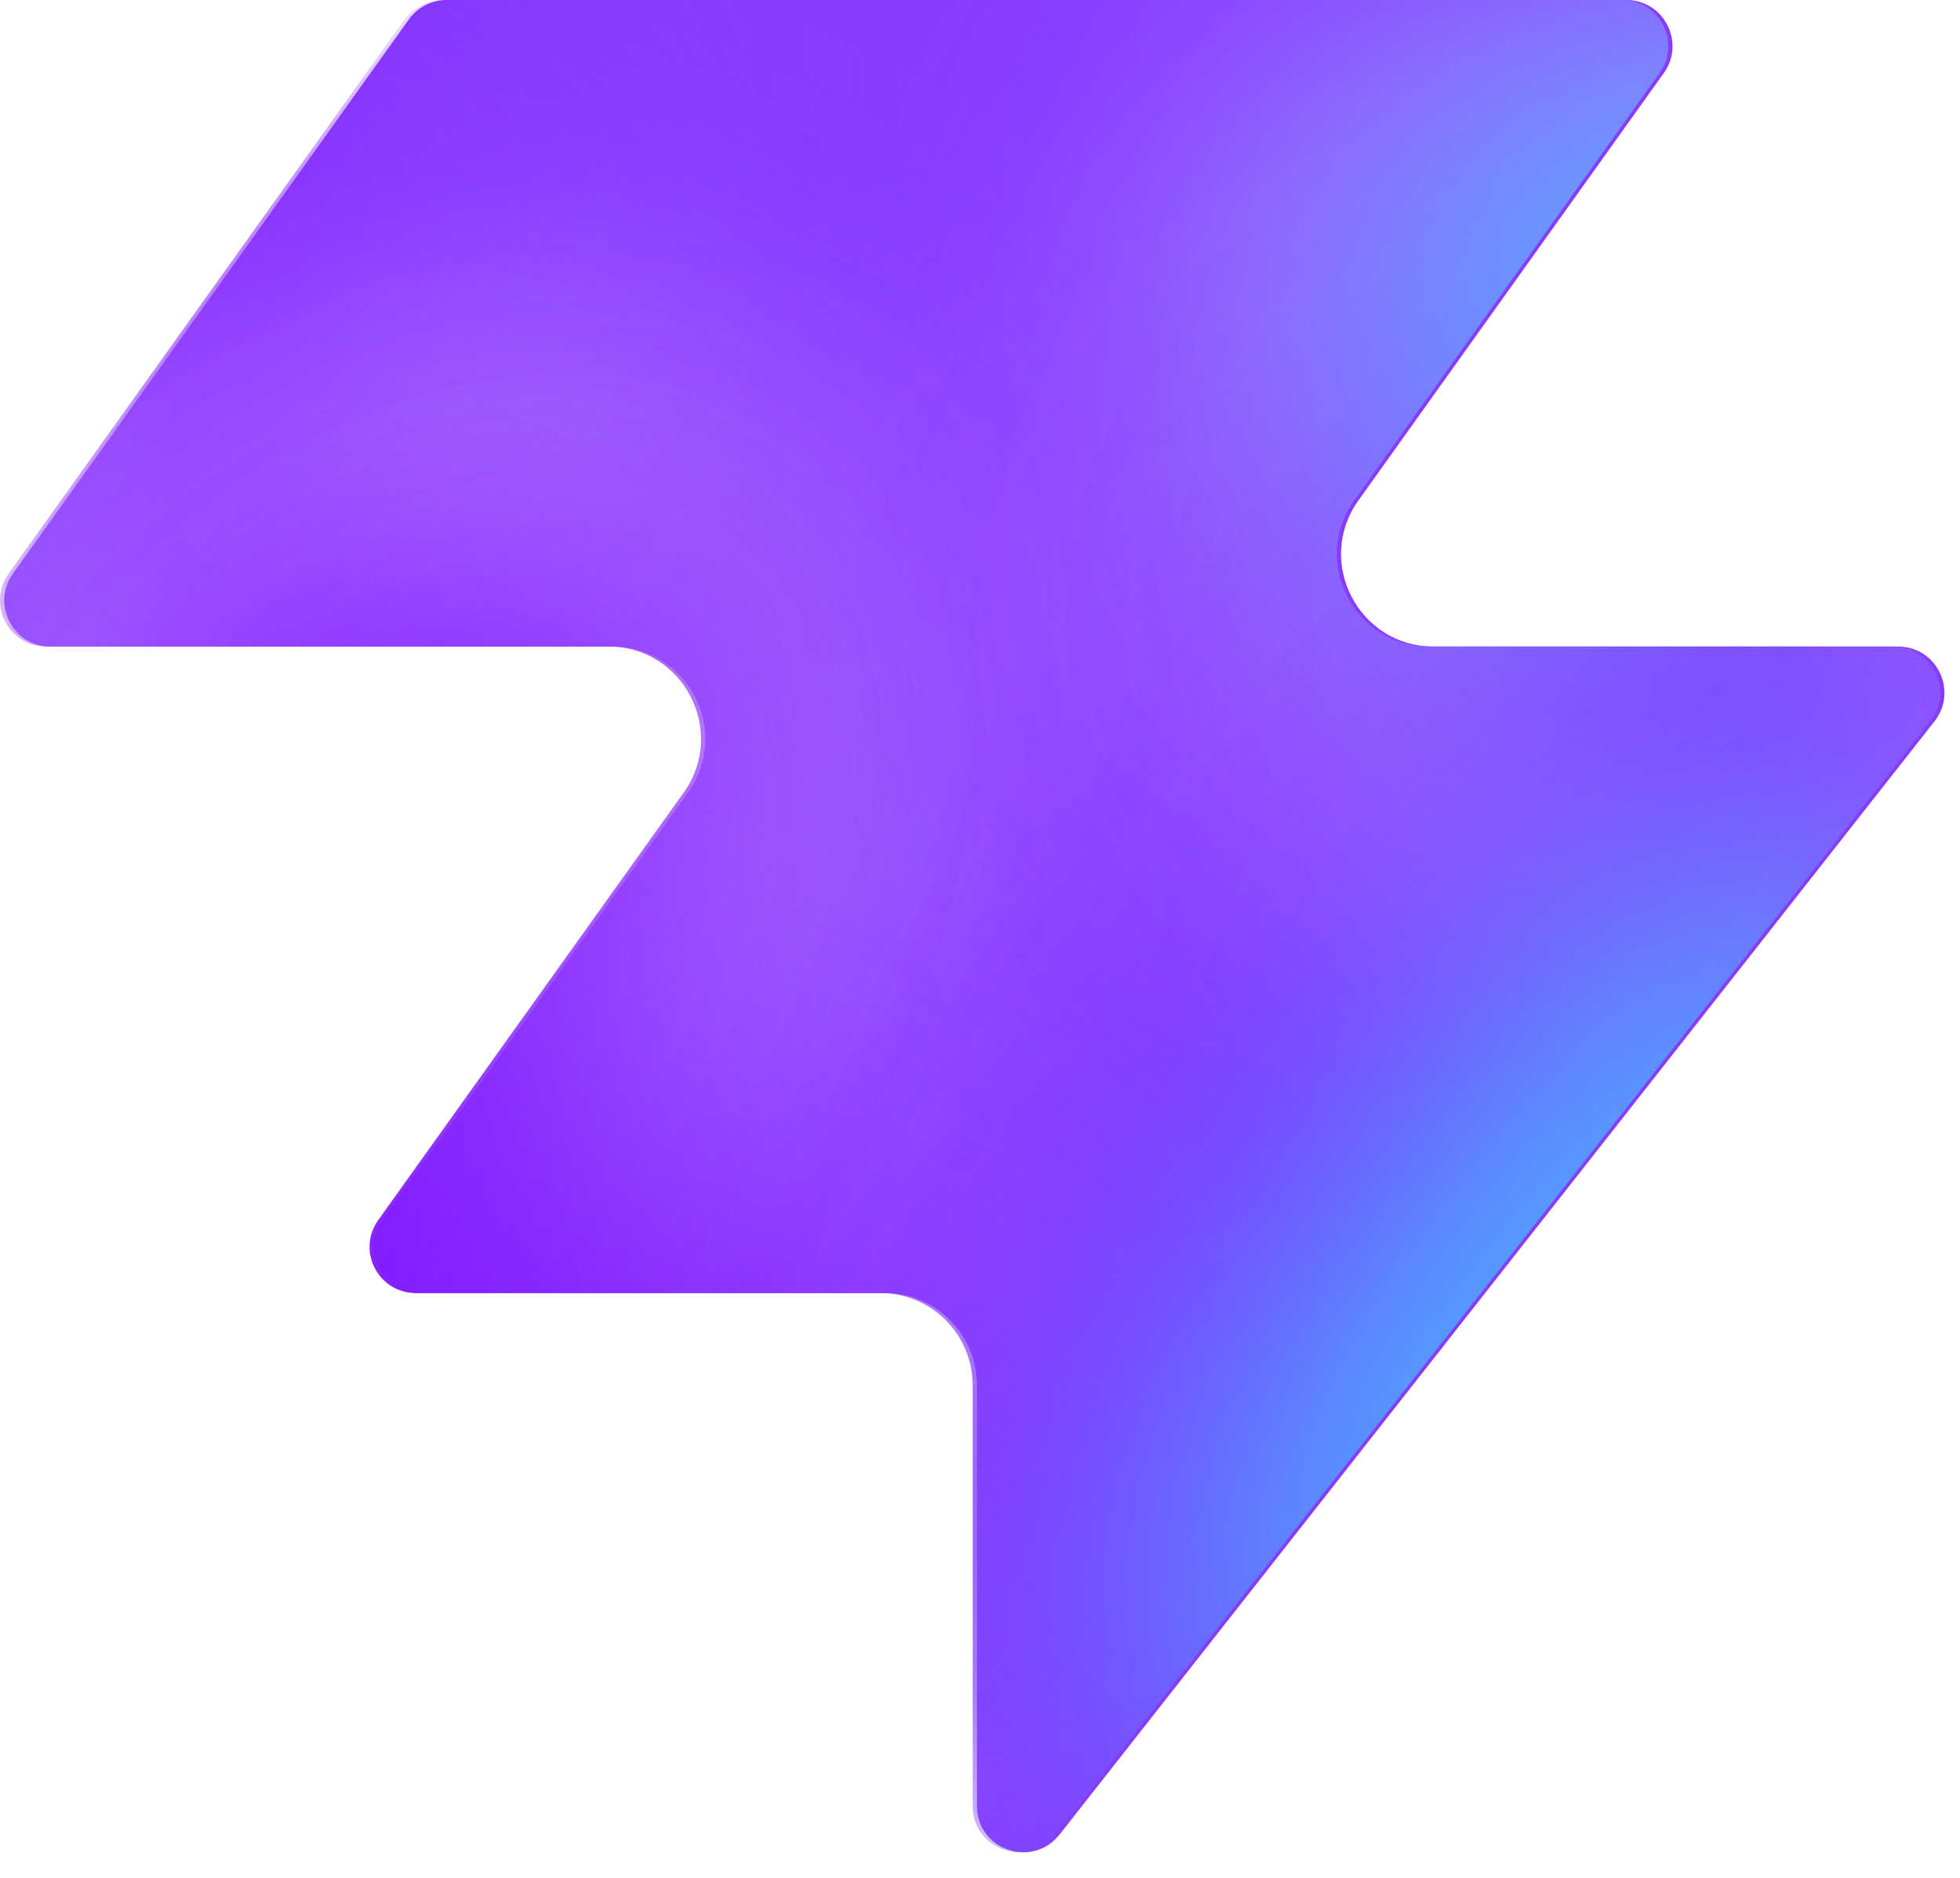
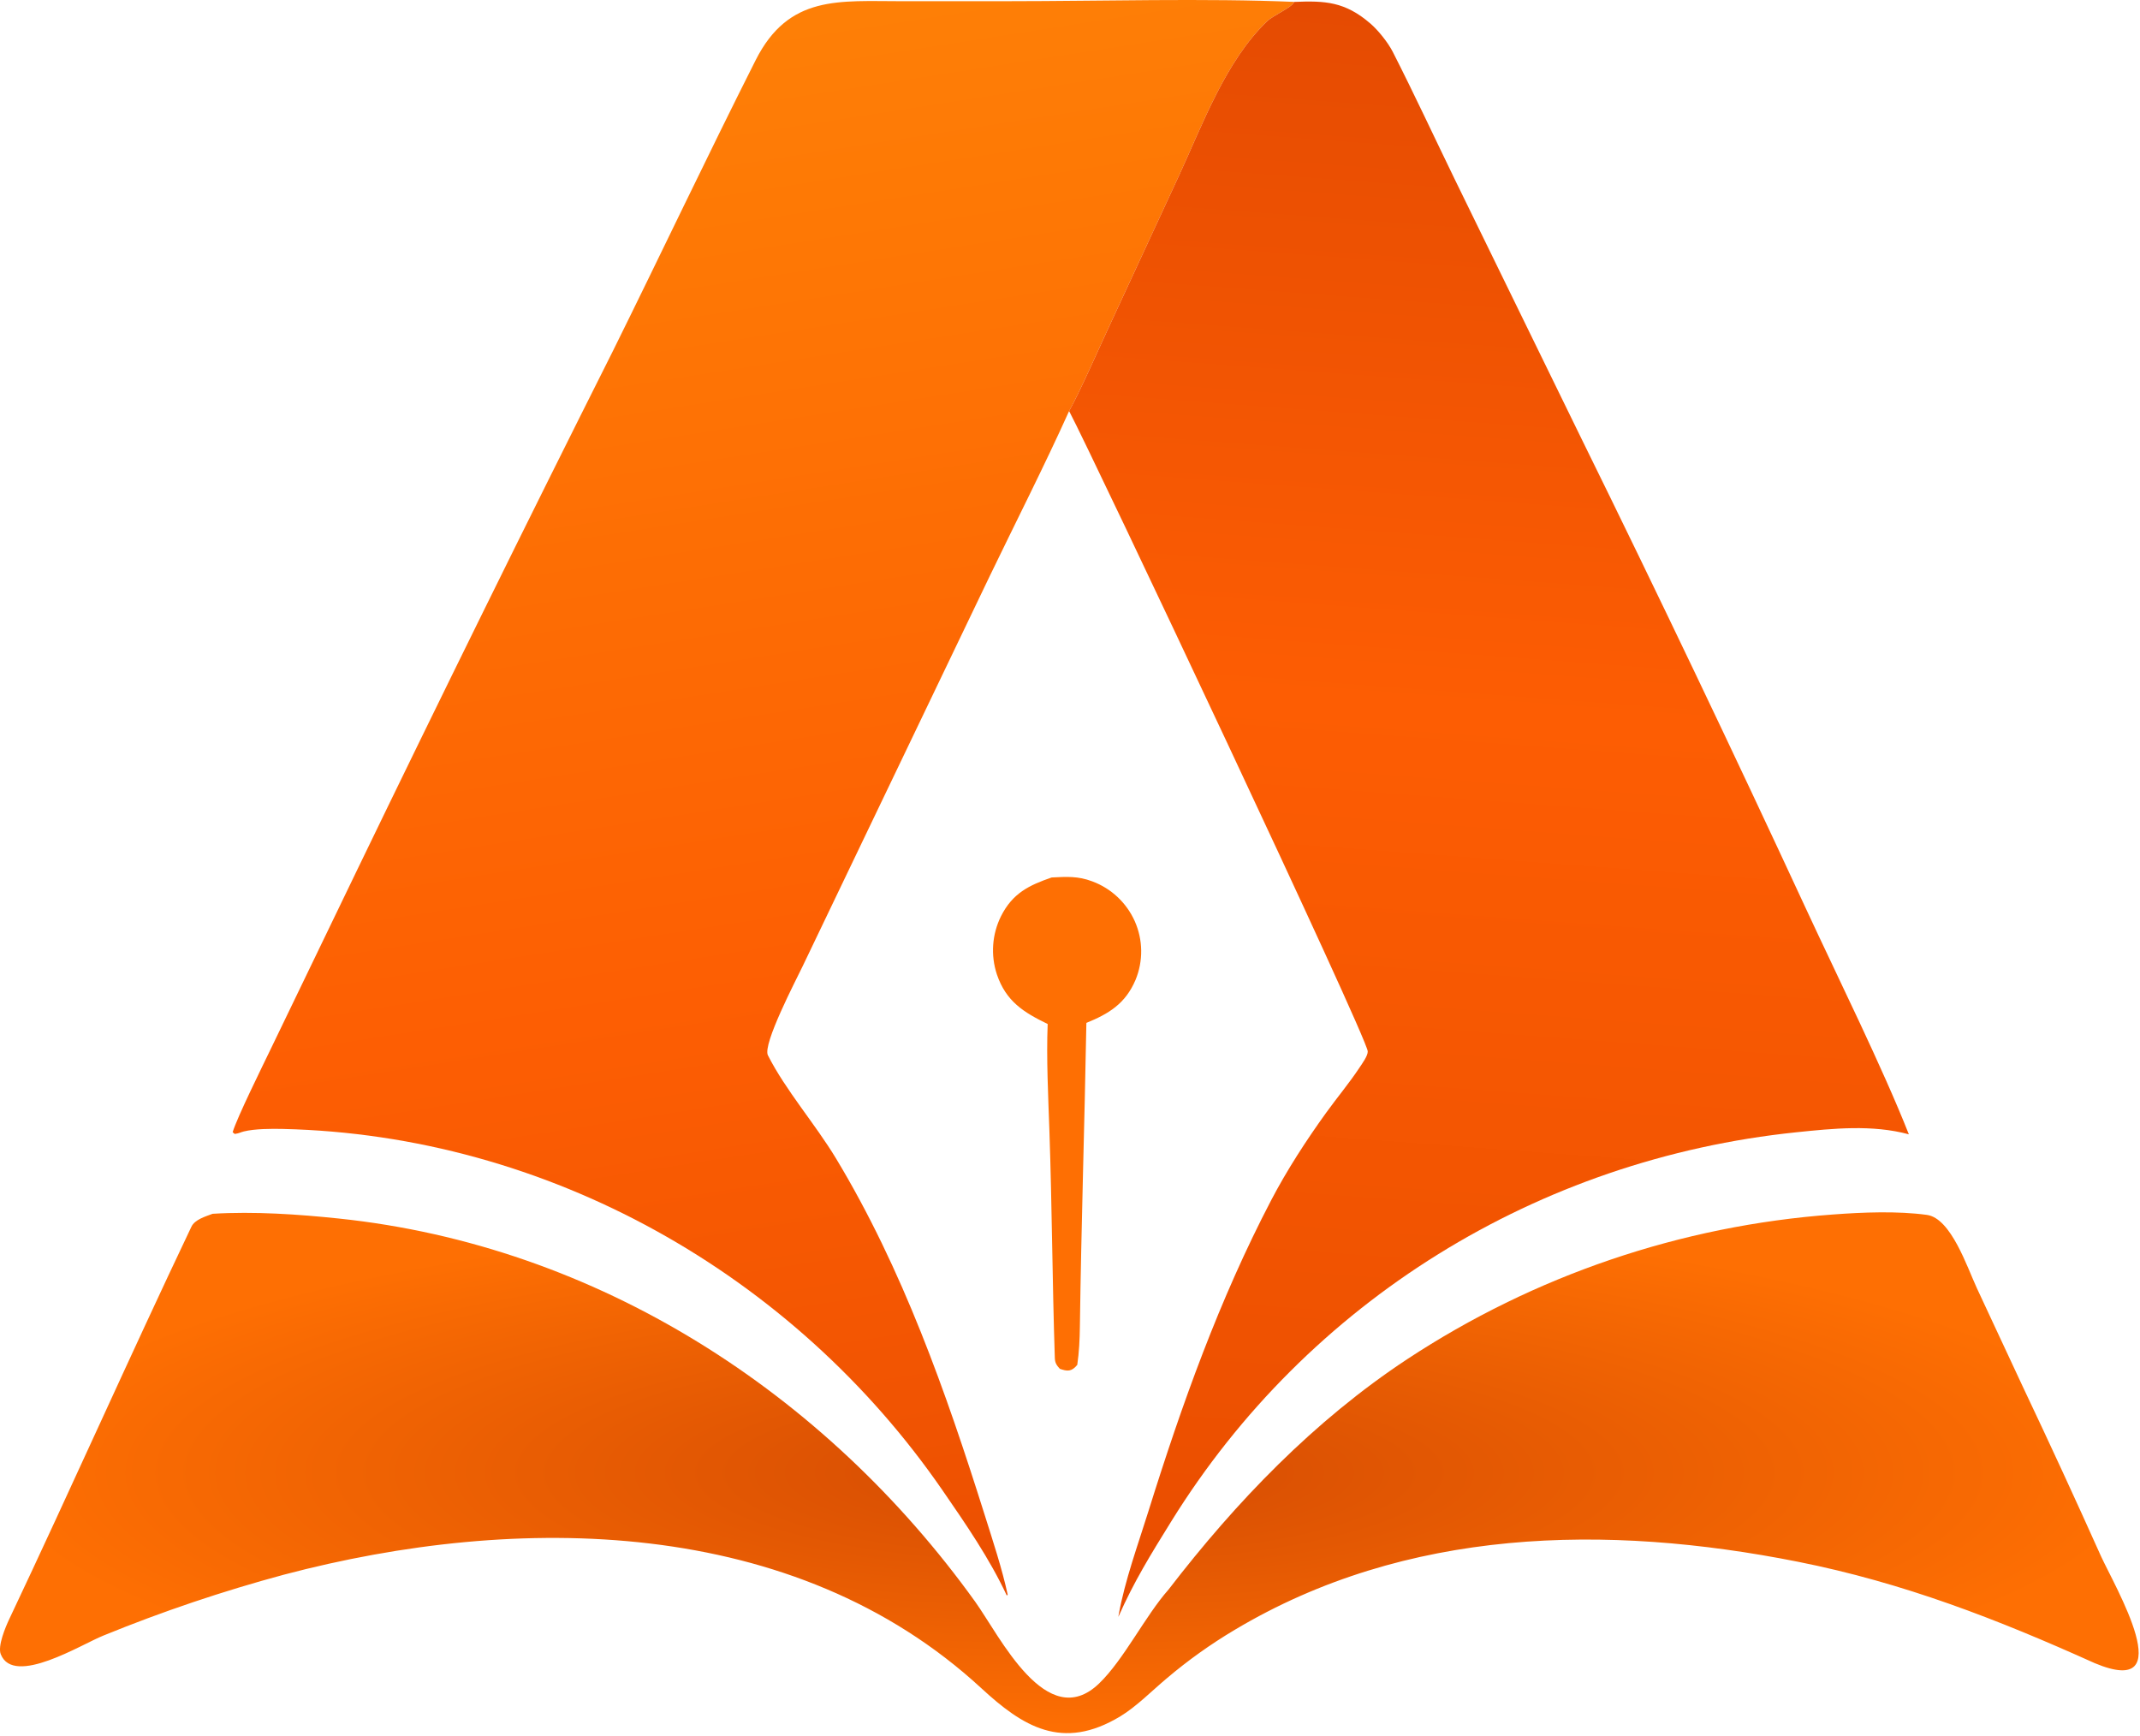
- <svg xmlns="http://www.w3.org/2000/svg" width="48" height="46" fill="none" viewBox="0 0 48 46">
-   <path fill="#863bff" d="M25.946 44.938c-.664.845-2.021.375-2.021-.698V33.937a2.26 2.26 0 0 0-2.262-2.262H10.287c-.92 0-1.456-1.04-.92-1.788l7.48-10.471c1.07-1.497 0-3.578-1.842-3.578H1.237c-.92 0-1.456-1.04-.92-1.788L10.013.474c.214-.297.556-.474.92-.474h28.894c.92 0 1.456 1.04.92 1.788l-7.48 10.471c-1.07 1.498 0 3.579 1.842 3.579h11.377c.943 0 1.473 1.088.89 1.83L25.947 44.94z" style="fill:#863bff;fill:color(display-p3 .525 .23 1);fill-opacity:1" />
-   <mask id="a" width="48" height="46" x="0" y="0" maskUnits="userSpaceOnUse" style="mask-type:alpha">
-     <path fill="#000" d="M25.842 44.938c-.664.844-2.021.375-2.021-.698V33.937a2.26 2.26 0 0 0-2.262-2.262H10.183c-.92 0-1.456-1.04-.92-1.788l7.48-10.471c1.07-1.498 0-3.579-1.842-3.579H1.133c-.92 0-1.456-1.04-.92-1.787L9.91.473c.214-.297.556-.474.92-.474h28.894c.92 0 1.456 1.04.92 1.788l-7.48 10.471c-1.07 1.498 0 3.578 1.842 3.578h11.377c.943 0 1.473 1.088.89 1.832L25.843 44.94z" style="fill:#000;fill-opacity:1" />
-   </mask>
-   <g mask="url(#a)">
-     <g filter="url(#b)">
-       <ellipse cx="5.508" cy="14.704" fill="#ede6ff" rx="5.508" ry="14.704" style="fill:#ede6ff;fill:color(display-p3 .927 .903 1);fill-opacity:1" transform="matrix(.00324 1 1 -.00324 -4.47 31.516)" />
-     </g>
-     <g filter="url(#c)">
-       <ellipse cx="10.399" cy="29.851" fill="#ede6ff" rx="10.399" ry="29.851" style="fill:#ede6ff;fill:color(display-p3 .927 .903 1);fill-opacity:1" transform="matrix(.00324 1 1 -.00324 -39.328 7.883)" />
-     </g>
-     <g filter="url(#d)">
-       <ellipse cx="5.508" cy="30.487" fill="#7e14ff" rx="5.508" ry="30.487" style="fill:#7e14ff;fill:color(display-p3 .492 .077 1);fill-opacity:1" transform="rotate(89.814 -25.913 -14.639)scale(1 -1)" />
-     </g>
-     <g filter="url(#e)">
-       <ellipse cx="5.508" cy="30.599" fill="#7e14ff" rx="5.508" ry="30.599" style="fill:#7e14ff;fill:color(display-p3 .492 .077 1);fill-opacity:1" transform="rotate(89.814 -32.644 -3.334)scale(1 -1)" />
-     </g>
-     <g filter="url(#f)">
-       <ellipse cx="5.508" cy="30.599" fill="#7e14ff" rx="5.508" ry="30.599" style="fill:#7e14ff;fill:color(display-p3 .492 .077 1);fill-opacity:1" transform="matrix(.00324 1 1 -.00324 -34.34 30.47)" />
-     </g>
-     <g filter="url(#g)">
-       <ellipse cx="14.072" cy="22.078" fill="#ede6ff" rx="14.072" ry="22.078" style="fill:#ede6ff;fill:color(display-p3 .927 .903 1);fill-opacity:1" transform="rotate(93.35 24.506 48.493)scale(-1 1)" />
-     </g>
-     <g filter="url(#h)">
-       <ellipse cx="3.47" cy="21.501" fill="#7e14ff" rx="3.47" ry="21.501" style="fill:#7e14ff;fill:color(display-p3 .492 .077 1);fill-opacity:1" transform="rotate(89.009 28.708 47.59)scale(-1 1)" />
-     </g>
-     <g filter="url(#i)">
-       <ellipse cx="3.47" cy="21.501" fill="#7e14ff" rx="3.47" ry="21.501" style="fill:#7e14ff;fill:color(display-p3 .492 .077 1);fill-opacity:1" transform="rotate(89.009 28.708 47.59)scale(-1 1)" />
-     </g>
-     <g filter="url(#j)">
-       <ellipse cx=".387" cy="8.972" fill="#7e14ff" rx="4.407" ry="29.108" style="fill:#7e14ff;fill:color(display-p3 .492 .077 1);fill-opacity:1" transform="rotate(39.51 .387 8.972)" />
-     </g>
-     <g filter="url(#k)">
-       <ellipse cx="47.523" cy="-6.092" fill="#7e14ff" rx="4.407" ry="29.108" style="fill:#7e14ff;fill:color(display-p3 .492 .077 1);fill-opacity:1" transform="rotate(37.892 47.523 -6.092)" />
-     </g>
-     <g filter="url(#l)">
-       <ellipse cx="41.412" cy="6.333" fill="#47bfff" rx="5.971" ry="9.665" style="fill:#47bfff;fill:color(display-p3 .28 .748 1);fill-opacity:1" transform="rotate(37.892 41.412 6.333)" />
-     </g>
-     <g filter="url(#m)">
-       <ellipse cx="-1.879" cy="38.332" fill="#7e14ff" rx="4.407" ry="29.108" style="fill:#7e14ff;fill:color(display-p3 .492 .077 1);fill-opacity:1" transform="rotate(37.892 -1.88 38.332)" />
-     </g>
-     <g filter="url(#n)">
-       <ellipse cx="-1.879" cy="38.332" fill="#7e14ff" rx="4.407" ry="29.108" style="fill:#7e14ff;fill:color(display-p3 .492 .077 1);fill-opacity:1" transform="rotate(37.892 -1.88 38.332)" />
-     </g>
-     <g filter="url(#o)">
-       <ellipse cx="35.651" cy="29.907" fill="#7e14ff" rx="4.407" ry="29.108" style="fill:#7e14ff;fill:color(display-p3 .492 .077 1);fill-opacity:1" transform="rotate(37.892 35.651 29.907)" />
-     </g>
-     <g filter="url(#p)">
-       <ellipse cx="38.418" cy="32.4" fill="#47bfff" rx="5.971" ry="15.297" style="fill:#47bfff;fill:color(display-p3 .28 .748 1);fill-opacity:1" transform="rotate(37.892 38.418 32.4)" />
-     </g>
-   </g>
+ <svg xmlns="http://www.w3.org/2000/svg" width="682" height="553" viewBox="0 0 682 553" fill="none">
+   <path d="M340.716 130.992C332.982 148.169 323.653 166.519 315.412 183.603L272.828 272.394L255.803 307.907C253.704 312.296 242.967 332.828 244.723 336.3C250.369 347.463 259.8 358.191 266.435 369.19C287.669 404.386 301.479 443.653 313.784 482.705C316.316 490.757 319.373 499.948 321.133 508.171L320.869 508.49C315.337 496.642 307.803 485.73 300.396 474.978C252.776 405.874 174.397 361.74 90.223 359.778C86.535 359.692 81.214 359.711 77.707 360.573C76.582 360.851 76.313 361.159 74.806 361.377L74.144 360.815C75.571 356.072 83.765 339.547 86.341 334.178L113.84 277.204C140.569 221.918 167.715 166.835 195.277 111.96C210.572 81.088 225.299 49.946 240.813 19.185C251.371 -1.749 267.45 0.399 287.493 0.386L321.862 0.375C349.913 0.372 384.857 -0.604 412.447 0.604C411.682 2.465 405.877 4.772 403.74 6.84C390.588 19.557 383.412 39.279 375.844 55.714L352.925 105.214C349.723 112.104 344.31 124.528 340.716 130.992Z" fill="url(#paint0_linear_89_5)" />
+   <path d="M412.447 0.604C422.287 0.2 428.624 0.494 436.768 7.533C439.236 9.665 442.352 13.555 443.877 16.547C450.673 29.893 457.084 43.697 463.636 57.181L504.097 140.002C528.51 189.597 552.328 239.479 575.565 289.636C585.552 311.194 599.911 340.132 608.336 361.493C596.684 358.337 584.193 359.624 572.449 360.842C490.271 369.367 416.825 414.538 373.241 484.891C366.837 495.227 361.448 503.873 356.409 515.274C356.446 515.035 356.483 514.796 356.526 514.564C358.522 503.561 362.667 492.276 366.01 481.561C376.652 447.492 388.58 414.158 405.124 382.474C410.133 372.888 416.329 363.358 422.654 354.585C426.138 349.755 430.027 345.14 433.302 340.173C434.098 338.965 435.948 336.46 435.886 335.053C435.69 330.499 348.253 145.219 340.716 130.992C344.31 124.528 349.723 112.104 352.925 105.214L375.844 55.714C383.412 39.279 390.588 19.557 403.74 6.84C405.877 4.772 411.682 2.465 412.447 0.604Z" fill="url(#paint1_linear_89_5)" />
+   <path d="M67.757 386.817C81.036 386.004 95.136 386.983 107.937 388.324C190.326 396.946 262.883 443.775 310.777 510.437C318.619 521.348 333.576 552.545 350.256 536.515C358.167 528.916 364.92 515.017 372.409 506.561C393.968 478.542 418.779 452.752 448.426 433.176C488.985 406.467 535.704 390.584 584.138 387.044C593.573 386.327 604.766 385.89 614.079 387.168C621.776 388.224 626.864 403.724 630.024 410.545L644.584 441.767C653.083 459.695 661.392 477.709 669.511 495.815C673.907 505.508 695.399 541.677 667.564 530.018C636.459 515.997 606.536 504.375 572.981 497.707C511.916 485.565 448.09 486.802 393.478 519.419C385.83 523.969 378.581 529.143 371.796 534.898C367.118 538.823 362.14 543.887 357.034 546.973C338.518 558.172 325.905 550.163 312.758 538.027C253.084 482.957 164.952 482.173 90.546 501.809C70.975 507.075 51.75 513.56 32.985 521.22C26.017 523.993 4.382 537.544 0.247 527.196C-0.794 524.593 1.716 518.593 2.963 515.96C22.61 474.445 41.268 432.399 60.997 390.946C62.096 388.643 65.429 387.698 67.757 386.817Z" fill="url(#paint2_radial_89_5)" />
+   <path d="M335.15 279.637C340.006 279.397 343.496 279.152 348.094 280.876C354.138 283.122 359.024 287.705 361.651 293.593C364.284 299.529 364.369 306.285 361.883 312.284C358.663 319.862 353.36 323.074 346.221 325.983C345.645 358.211 344.586 390.468 344.151 422.706C344.096 426.925 343.918 430.782 343.318 434.964C341.488 437.199 340.122 437.04 337.753 436.22C336.742 435.081 336.216 434.377 336.161 432.742C335.371 408.654 335.267 384.542 334.44 360.446C334.06 349.438 333.448 337.256 333.883 326.337C326.323 322.657 320.612 319.179 317.694 310.513C315.68 304.406 316.151 297.752 319.007 291.991C322.725 284.623 327.946 282.133 335.15 279.637Z" fill="#FE6F03" />
  <defs>
-     <filter id="b" width="60.045" height="41.654" x="-19.77" y="16.149" color-interpolation-filters="sRGB" filterUnits="userSpaceOnUse">
-       <feFlood flood-opacity="0" result="BackgroundImageFix" />
-       <feBlend in="SourceGraphic" in2="BackgroundImageFix" result="shape" />
-       <feGaussianBlur result="effect1_foregroundBlur_2002_17158" stdDeviation="7.659" />
-     </filter>
-     <filter id="c" width="90.34" height="51.437" x="-54.613" y="-7.533" color-interpolation-filters="sRGB" filterUnits="userSpaceOnUse">
-       <feFlood flood-opacity="0" result="BackgroundImageFix" />
-       <feBlend in="SourceGraphic" in2="BackgroundImageFix" result="shape" />
-       <feGaussianBlur result="effect1_foregroundBlur_2002_17158" stdDeviation="7.659" />
-     </filter>
-     <filter id="d" width="79.355" height="29.4" x="-49.64" y="2.03" color-interpolation-filters="sRGB" filterUnits="userSpaceOnUse">
-       <feFlood flood-opacity="0" result="BackgroundImageFix" />
-       <feBlend in="SourceGraphic" in2="BackgroundImageFix" result="shape" />
-       <feGaussianBlur result="effect1_foregroundBlur_2002_17158" stdDeviation="4.596" />
-     </filter>
-     <filter id="e" width="79.579" height="29.4" x="-45.045" y="20.029" color-interpolation-filters="sRGB" filterUnits="userSpaceOnUse">
-       <feFlood flood-opacity="0" result="BackgroundImageFix" />
-       <feBlend in="SourceGraphic" in2="BackgroundImageFix" result="shape" />
-       <feGaussianBlur result="effect1_foregroundBlur_2002_17158" stdDeviation="4.596" />
-     </filter>
-     <filter id="f" width="79.579" height="29.4" x="-43.513" y="21.178" color-interpolation-filters="sRGB" filterUnits="userSpaceOnUse">
-       <feFlood flood-opacity="0" result="BackgroundImageFix" />
-       <feBlend in="SourceGraphic" in2="BackgroundImageFix" result="shape" />
-       <feGaussianBlur result="effect1_foregroundBlur_2002_17158" stdDeviation="4.596" />
-     </filter>
-     <filter id="g" width="74.749" height="58.852" x="15.756" y="-17.901" color-interpolation-filters="sRGB" filterUnits="userSpaceOnUse">
-       <feFlood flood-opacity="0" result="BackgroundImageFix" />
-       <feBlend in="SourceGraphic" in2="BackgroundImageFix" result="shape" />
-       <feGaussianBlur result="effect1_foregroundBlur_2002_17158" stdDeviation="7.659" />
-     </filter>
-     <filter id="h" width="61.377" height="25.362" x="23.548" y="2.284" color-interpolation-filters="sRGB" filterUnits="userSpaceOnUse">
-       <feFlood flood-opacity="0" result="BackgroundImageFix" />
-       <feBlend in="SourceGraphic" in2="BackgroundImageFix" result="shape" />
-       <feGaussianBlur result="effect1_foregroundBlur_2002_17158" stdDeviation="4.596" />
-     </filter>
-     <filter id="i" width="61.377" height="25.362" x="23.548" y="2.284" color-interpolation-filters="sRGB" filterUnits="userSpaceOnUse">
-       <feFlood flood-opacity="0" result="BackgroundImageFix" />
-       <feBlend in="SourceGraphic" in2="BackgroundImageFix" result="shape" />
-       <feGaussianBlur result="effect1_foregroundBlur_2002_17158" stdDeviation="4.596" />
-     </filter>
-     <filter id="j" width="56.045" height="63.649" x="-27.636" y="-22.853" color-interpolation-filters="sRGB" filterUnits="userSpaceOnUse">
-       <feFlood flood-opacity="0" result="BackgroundImageFix" />
-       <feBlend in="SourceGraphic" in2="BackgroundImageFix" result="shape" />
-       <feGaussianBlur result="effect1_foregroundBlur_2002_17158" stdDeviation="4.596" />
-     </filter>
-     <filter id="k" width="54.814" height="64.646" x="20.116" y="-38.415" color-interpolation-filters="sRGB" filterUnits="userSpaceOnUse">
-       <feFlood flood-opacity="0" result="BackgroundImageFix" />
-       <feBlend in="SourceGraphic" in2="BackgroundImageFix" result="shape" />
-       <feGaussianBlur result="effect1_foregroundBlur_2002_17158" stdDeviation="4.596" />
-     </filter>
-     <filter id="l" width="33.541" height="35.313" x="24.641" y="-11.323" color-interpolation-filters="sRGB" filterUnits="userSpaceOnUse">
-       <feFlood flood-opacity="0" result="BackgroundImageFix" />
-       <feBlend in="SourceGraphic" in2="BackgroundImageFix" result="shape" />
-       <feGaussianBlur result="effect1_foregroundBlur_2002_17158" stdDeviation="4.596" />
-     </filter>
-     <filter id="m" width="54.814" height="64.646" x="-29.286" y="6.009" color-interpolation-filters="sRGB" filterUnits="userSpaceOnUse">
-       <feFlood flood-opacity="0" result="BackgroundImageFix" />
-       <feBlend in="SourceGraphic" in2="BackgroundImageFix" result="shape" />
-       <feGaussianBlur result="effect1_foregroundBlur_2002_17158" stdDeviation="4.596" />
-     </filter>
-     <filter id="n" width="54.814" height="64.646" x="-29.286" y="6.009" color-interpolation-filters="sRGB" filterUnits="userSpaceOnUse">
-       <feFlood flood-opacity="0" result="BackgroundImageFix" />
-       <feBlend in="SourceGraphic" in2="BackgroundImageFix" result="shape" />
-       <feGaussianBlur result="effect1_foregroundBlur_2002_17158" stdDeviation="4.596" />
-     </filter>
-     <filter id="o" width="54.814" height="64.646" x="8.244" y="-2.416" color-interpolation-filters="sRGB" filterUnits="userSpaceOnUse">
-       <feFlood flood-opacity="0" result="BackgroundImageFix" />
-       <feBlend in="SourceGraphic" in2="BackgroundImageFix" result="shape" />
-       <feGaussianBlur result="effect1_foregroundBlur_2002_17158" stdDeviation="4.596" />
-     </filter>
-     <filter id="p" width="39.409" height="43.623" x="18.713" y="10.588" color-interpolation-filters="sRGB" filterUnits="userSpaceOnUse">
-       <feFlood flood-opacity="0" result="BackgroundImageFix" />
-       <feBlend in="SourceGraphic" in2="BackgroundImageFix" result="shape" />
-       <feGaussianBlur result="effect1_foregroundBlur_2002_17158" stdDeviation="4.596" />
-     </filter>
+     <linearGradient id="paint0_linear_89_5" x1="243.296" y1="-1.57247e-06" x2="322.602" y2="508.253" gradientUnits="userSpaceOnUse">
+       <stop stop-color="#FE8006" />
+       <stop offset="0.607" stop-color="#FD5E03" />
+       <stop offset="1" stop-color="#EB4F01" />
+     </linearGradient>
+     <linearGradient id="paint1_linear_89_5" x1="406.602" y1="0.253" x2="369.602" y2="496.753" gradientUnits="userSpaceOnUse">
+       <stop stop-color="#E54B02" />
+       <stop offset="0.445" stop-color="#FD5D03" />
+       <stop offset="1" stop-color="#EA4E00" />
+     </linearGradient>
+     <radialGradient id="paint2_radial_89_5" cx="0" cy="0" r="1" gradientUnits="userSpaceOnUse" gradientTransform="translate(340.786 469.341) scale(340.786 82.9873)">
+       <stop stop-color="#D44B03" />
+       <stop offset="1" stop-color="#FE6F03" />
+     </radialGradient>
  </defs>
</svg>
